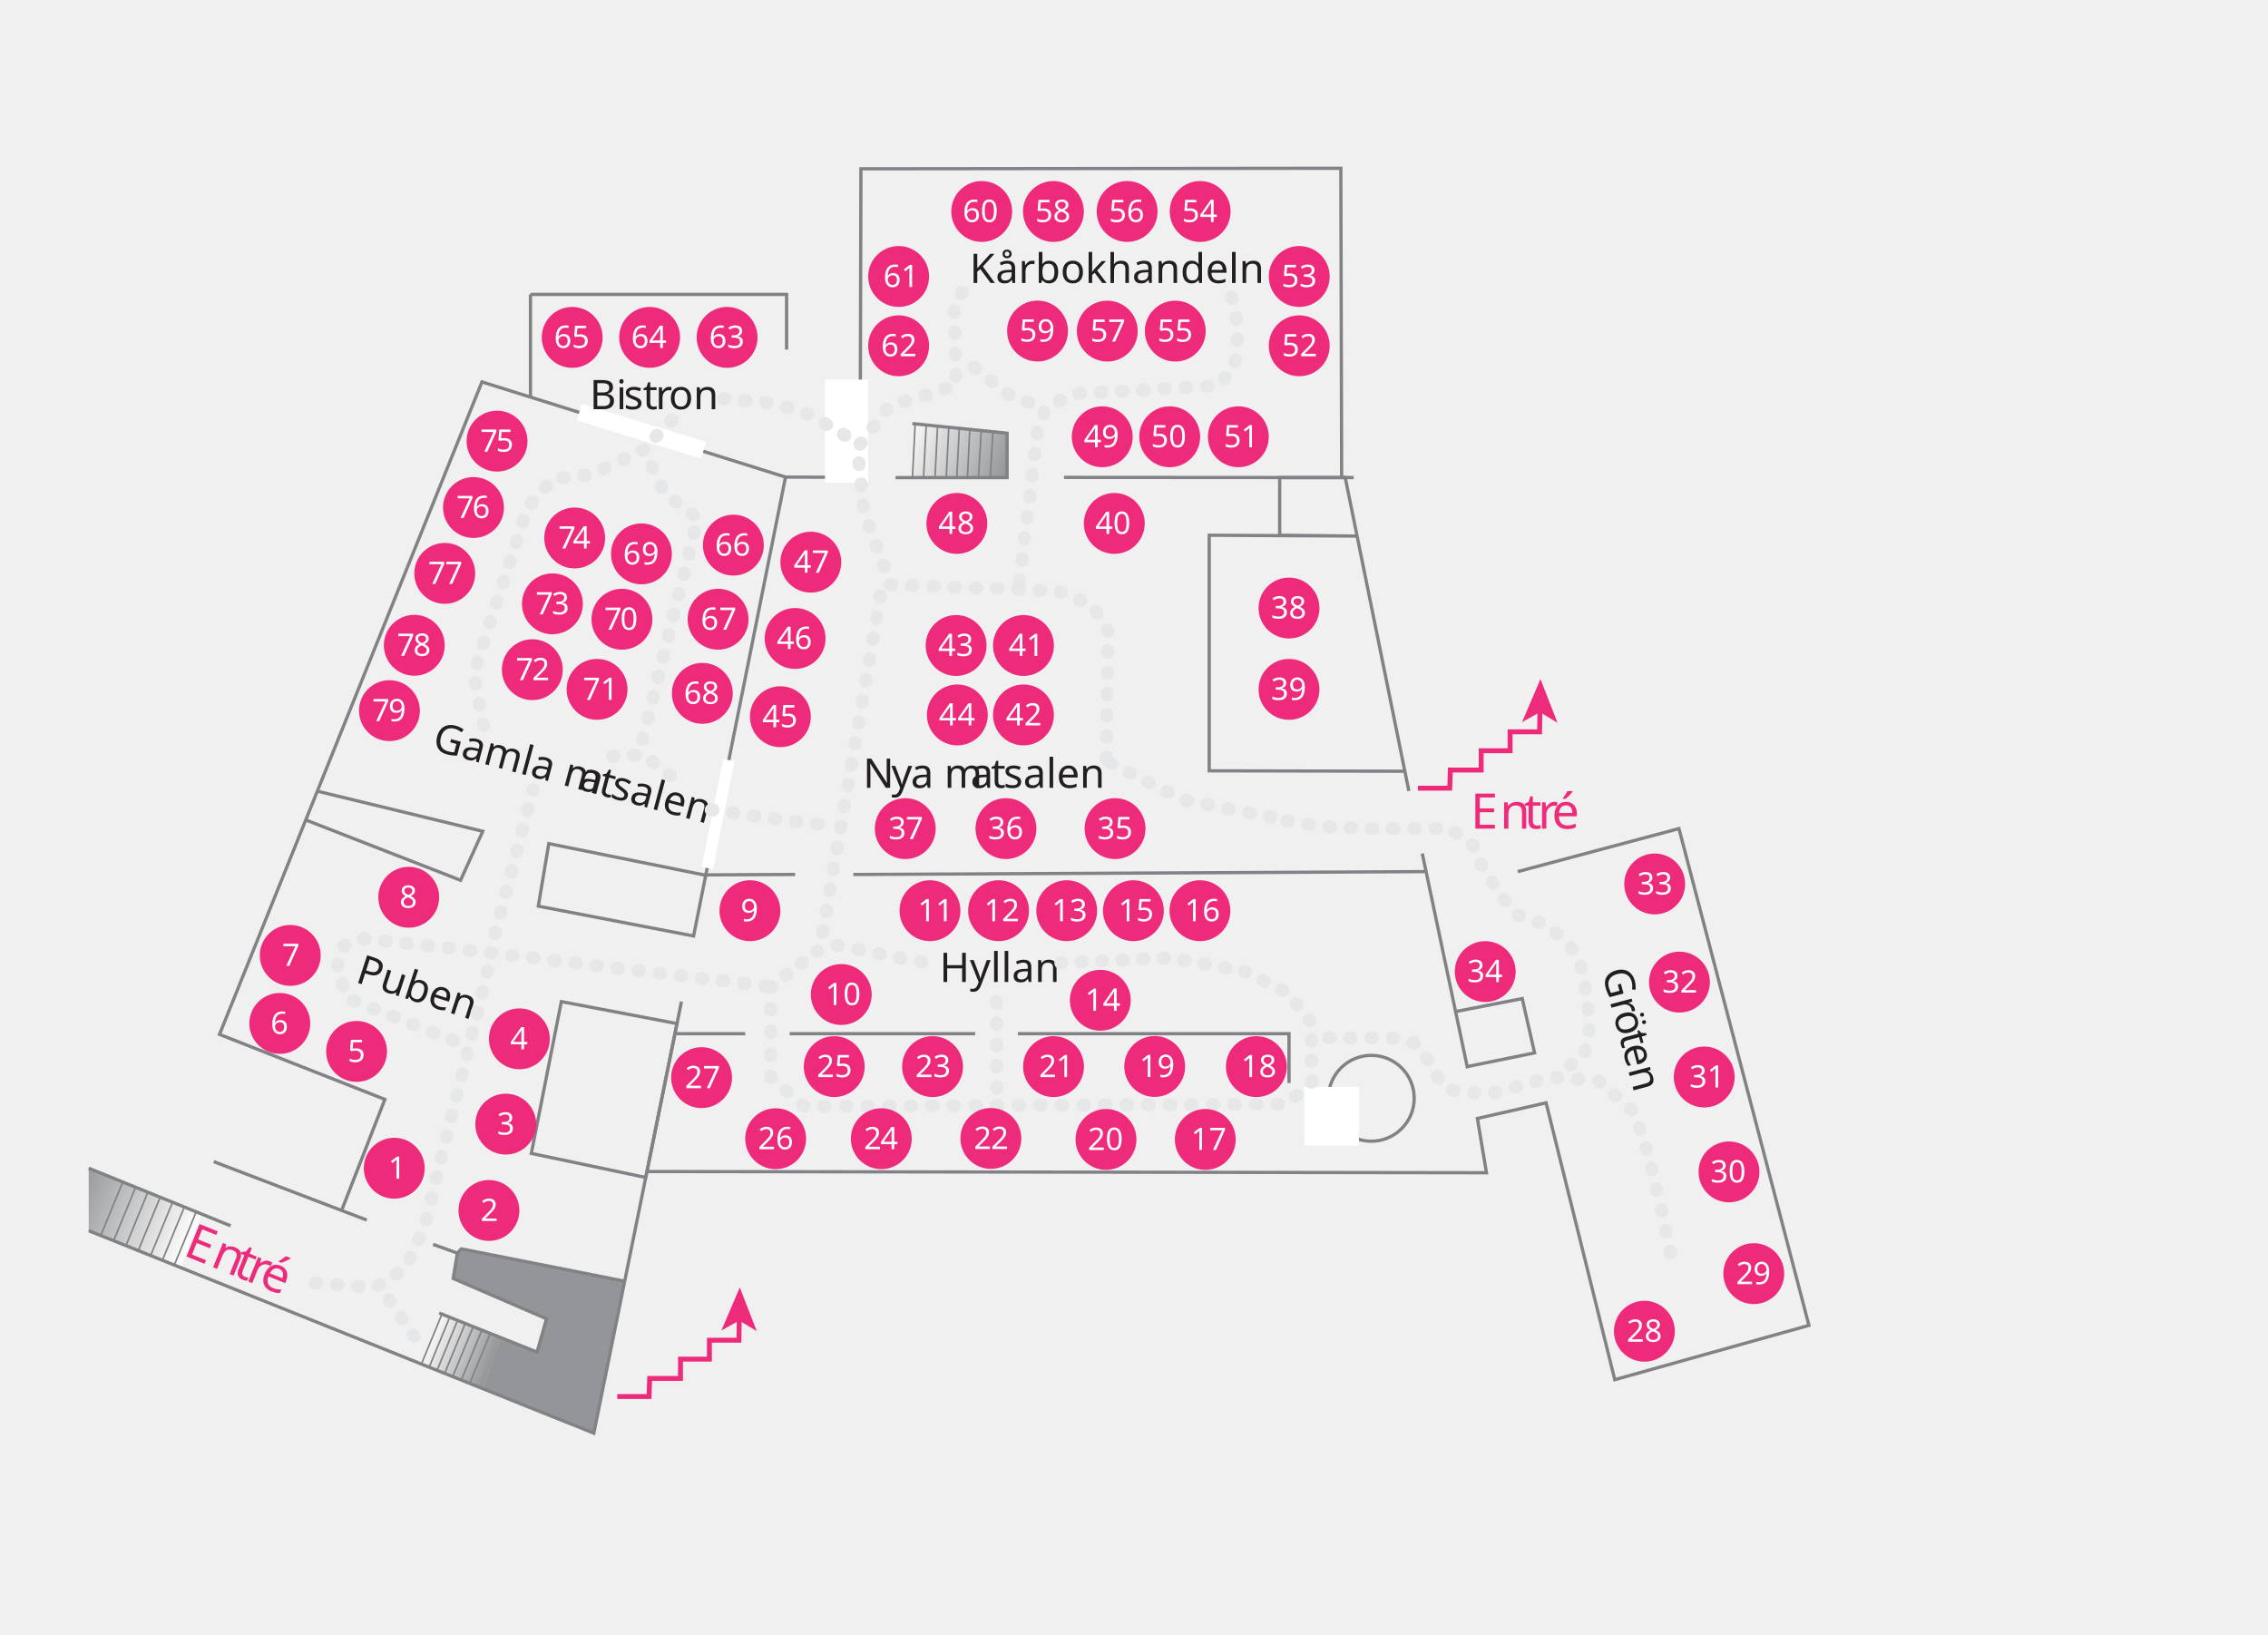
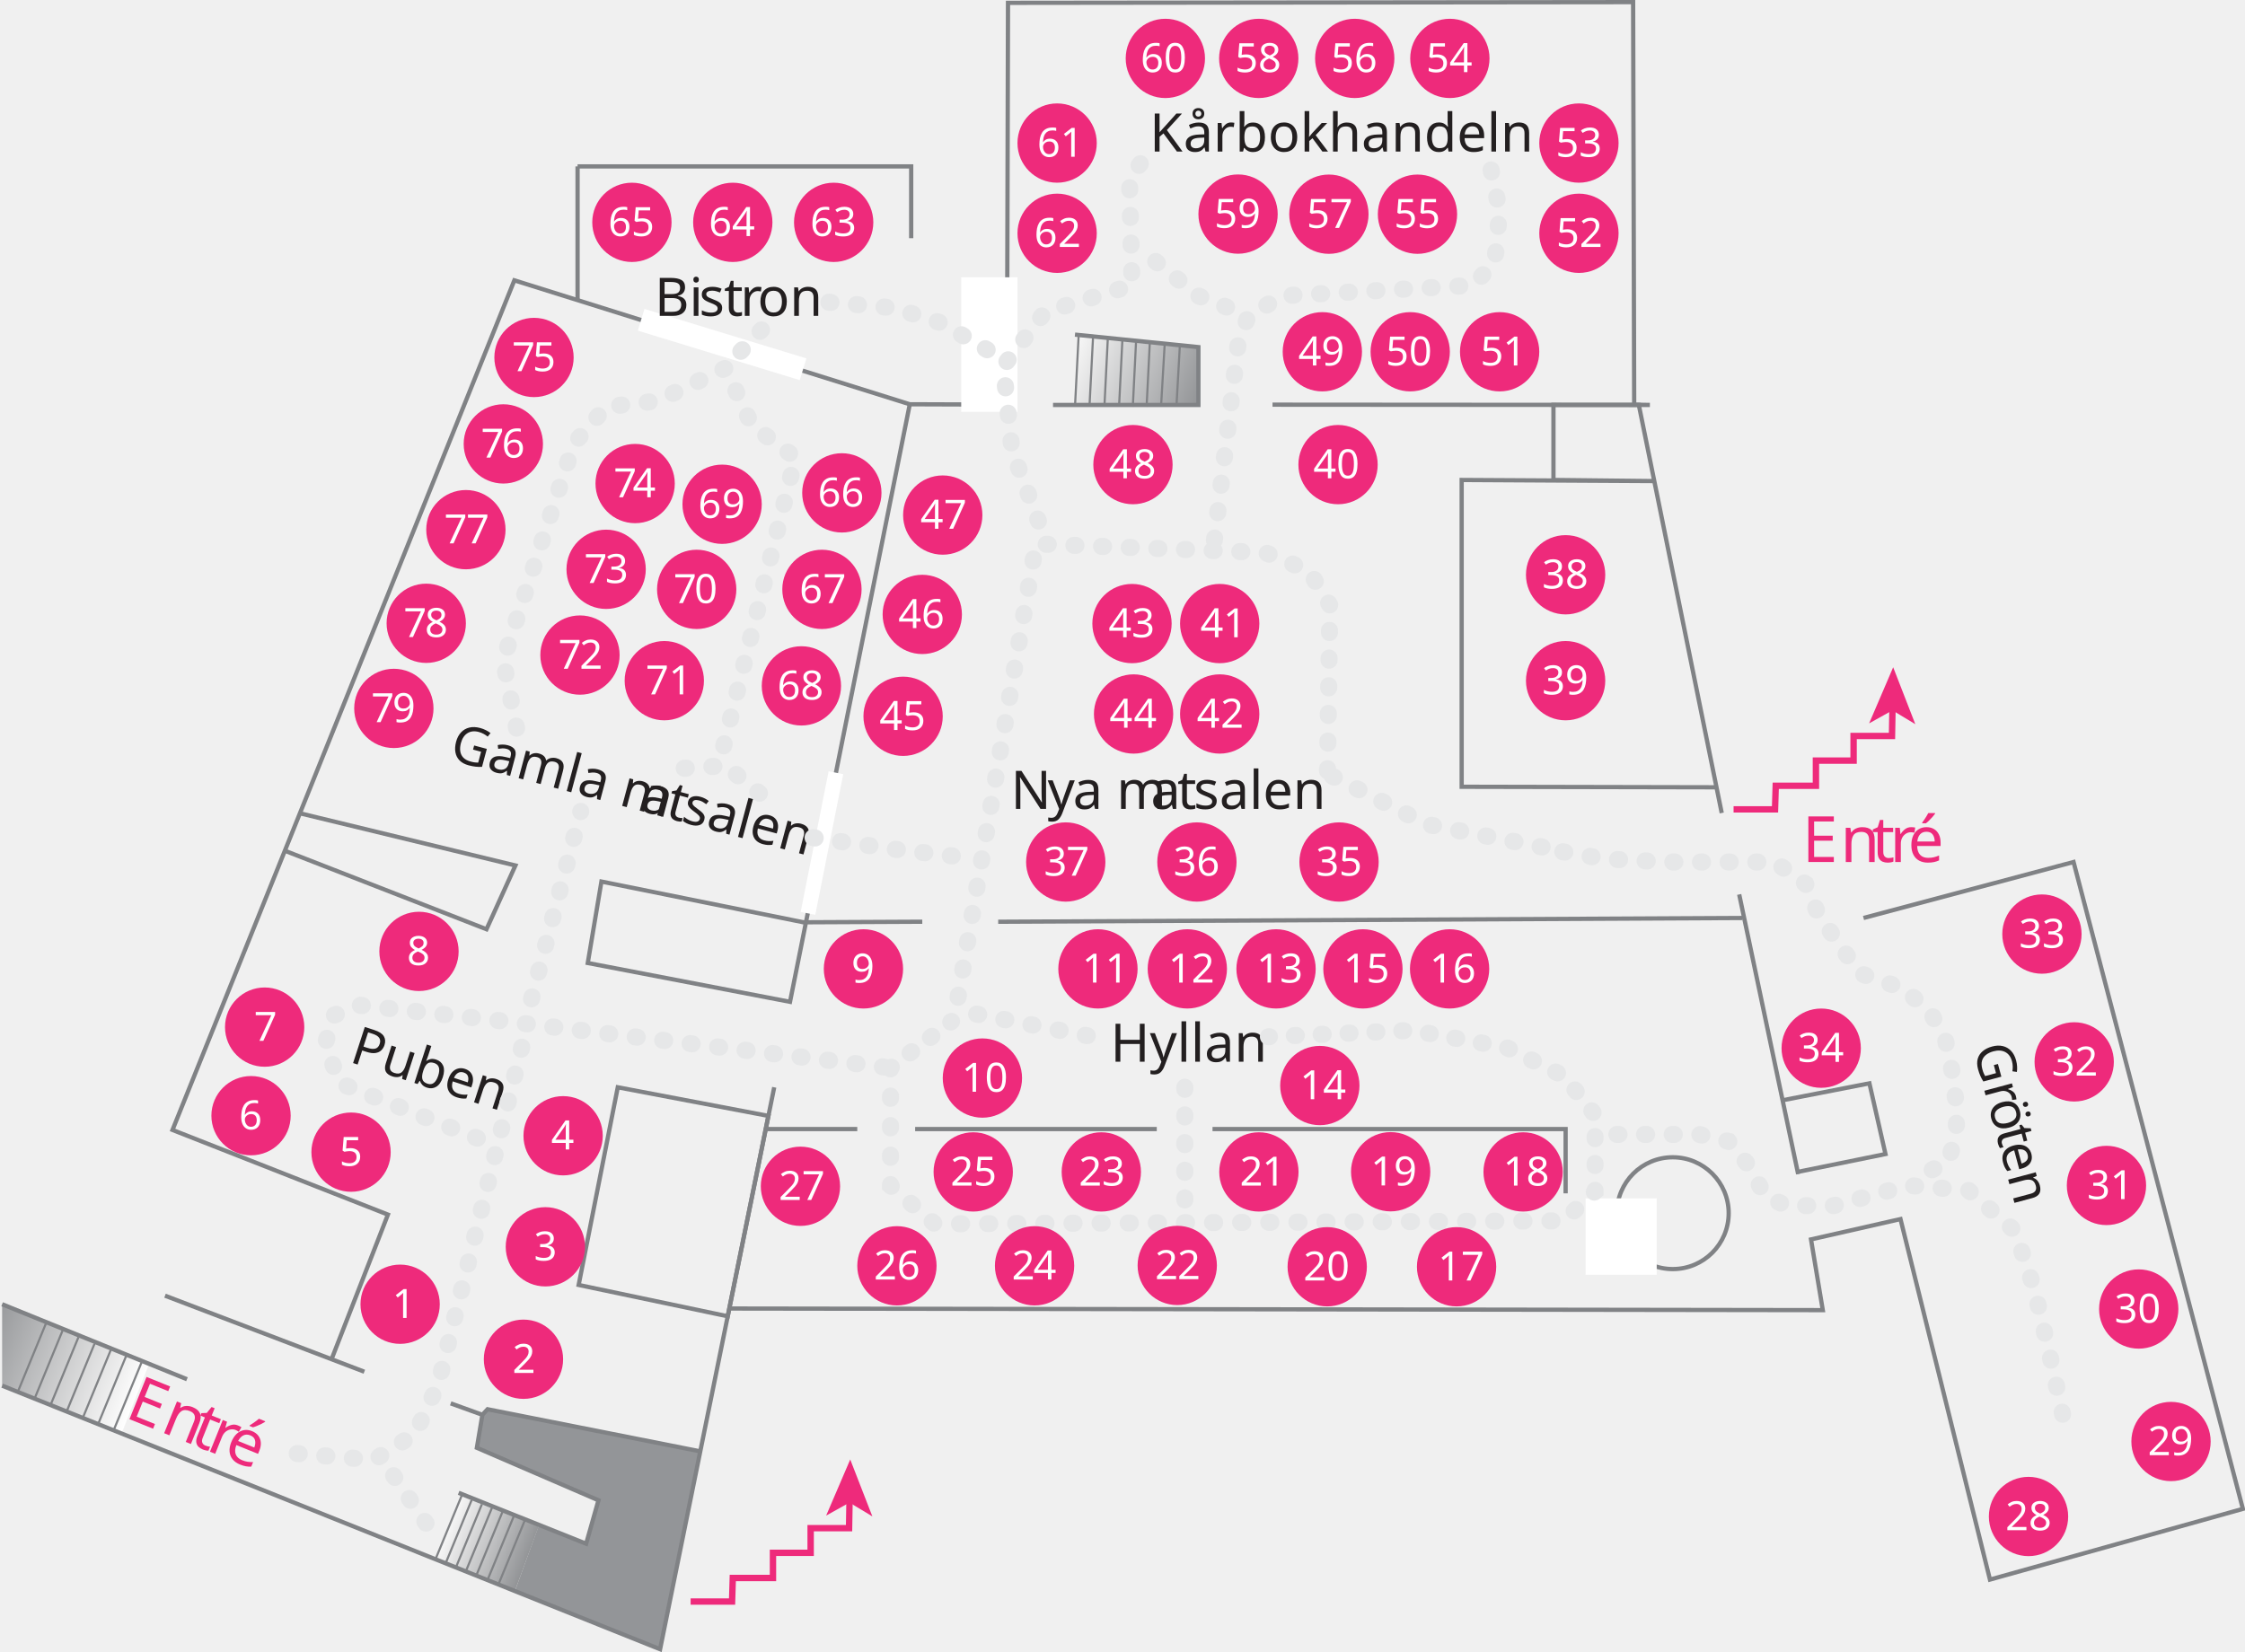
- <svg xmlns="http://www.w3.org/2000/svg" xmlns:xlink="http://www.w3.org/1999/xlink" viewBox="0 0 1388.05 1000">
+ <svg xmlns="http://www.w3.org/2000/svg" xmlns:xlink="http://www.w3.org/1999/xlink" viewBox="53.29 101.96 1054.81 776.04">
  <defs>
    <style>
      .cls-1 {
      letter-spacing: -.01em;
      }

      .cls-2 {
      letter-spacing: 0em;
      }

      .cls-3 {
      letter-spacing: -.02em;
      }

      .cls-4 {
      stroke-dasharray: 0 0 .97 11.66;
      }

      .cls-4, .cls-5, .cls-6, .cls-7, .cls-8, .cls-9, .cls-10, .cls-11, .cls-12, .cls-13 {
      fill: none;
      stroke-miterlimit: 10;
      }

      .cls-4, .cls-6, .cls-7, .cls-8, .cls-9, .cls-10 {
      stroke: #e6e7e8;
      stroke-linecap: round;
      stroke-width: 8px;
      }

      .cls-5 {
      stroke: #fff;
      stroke-width: 7px;
      }

      .cls-14 {
      letter-spacing: 0em;
      }

      .cls-15 {
      fill: url(#linear-gradient);
      }

      .cls-15, .cls-16, .cls-17, .cls-18, .cls-19, .cls-20 {
      stroke-width: 0px;
      }

      .cls-21 {
      letter-spacing: 0em;
      }

      .cls-6 {
      stroke-dasharray: 0 0 1.02 12.19;
      }

      .cls-7 {
      stroke-dasharray: 0 0 1.07 12.79;
      }

      .cls-8 {
      stroke-dasharray: 0 0 1 12;
      }

      .cls-22 {
      letter-spacing: -.02em;
      }

      .cls-23 {
      letter-spacing: 0em;
      }

      .cls-24 {
      letter-spacing: -.02em;
      }

      .cls-25 {
      letter-spacing: 0em;
      }

      .cls-26 {
      font-family: NHaasGroteskDSPro-65Md, 'Neue Haas Grotesk Display Pro';
      font-size: 19px;
      font-weight: 500;
      cursor: pointer;
      }

      .cls-26, .cls-16 {
      fill: #fff;
      }

      .cls-17, .cls-27 {
      fill: #ee2a7b;
      }

      .cls-18 {
      fill: #939598;
      }

      .cls-28 {
      letter-spacing: -.01em;
      }

      .cls-19 {
      fill: url(#linear-gradient-2);
      }

      .cls-27 {
      font-family: NHaasGroteskDSPro-45Lt, 'Neue Haas Grotesk Display Pro';
      font-size: 30px;
      }

      .cls-20 {
      fill: url(#linear-gradient-3);
      }

      .cls-10 {
      stroke-dasharray: 0 0 .92 11.06;
      }

      .cls-29 {
      letter-spacing: 0em;
      }

      .cls-30 {
      letter-spacing: 0em;
      }

      .cls-31 {
      letter-spacing: 0em;
      }

      .cls-32 {
      letter-spacing: -.02em;
      }

      .cls-33 {
      fill: #231f20;
      font-family: NHaasGroteskDSPro-55Rg, 'Neue Haas Grotesk Display Pro';
      font-size: 25px;
      cursor: default;
      }

      .cls-34 {
      letter-spacing: 0em;
      }

      .cls-35 {
      letter-spacing: 0em;
      }

      .cls-36 {
      letter-spacing: -.02em;
      }

      .cls-37 {
      letter-spacing: -.02em;
      }

      .cls-38 {
      letter-spacing: .02em;
      }

      .cls-39 {
      letter-spacing: -.01em;
      }

      .cls-11 {
      stroke: #ee2a7b;
      stroke-width: 3px;
      }

      .cls-40 {
      letter-spacing: -.02em;
      }

      .cls-12, .cls-13 {
      stroke: #808285;
      }

      .cls-13 {
      stroke-width: 2px;
      }

      .cls-41 {
      letter-spacing: 0em;
      }

      .cls-42 {
      letter-spacing: 0em;
      }

      .cls-43 {
      letter-spacing: -.06em;
      }
    </style>
    <linearGradient id="linear-gradient" x1="117.39" y1="759.14" x2="30.53" y2="724.49" gradientUnits="userSpaceOnUse">
      <stop offset="0" stop-color="#fff" />
      <stop offset=".11" stop-color="#f1f1f1" />
      <stop offset="1" stop-color="#808285" />
    </linearGradient>
    <linearGradient id="linear-gradient-2" x1="552.68" y1="264.72" x2="627.67" y2="294.88" xlink:href="#linear-gradient" />
    <linearGradient id="linear-gradient-3" x1="260.98" y1="818.1" x2="308.05" y2="837.03" xlink:href="#linear-gradient" />
  </defs>
  <g id="Layer_2" data-name="Layer 2">
    <polygon class="cls-15" points="54.29 714.87 123.52 742.41 110.55 775.28 54.29 753.14 54.29 714.87" />
    <polygon class="cls-19" points="560.11 259.21 616.36 265.08 616.36 292.27 558.41 292.27 560.11 259.21" />
    <polygon class="cls-20" points="270.01 803.98 306.64 818.61 295.2 849.66 257.61 834.6 270.01 803.98" />
    <polygon class="cls-18" points="295.2 849.66 363.43 877 382.32 784.01 282.37 764.22 279.94 766.84 277.34 782.34 334.48 807.01 328.69 827.41 306.29 819.29 295.2 849.66" />
    <line class="cls-13" x1="130.82" y1="710.85" x2="224.47" y2="746.59" />
    <polyline class="cls-13" points="209.07 740.72 235.55 672.75 134.34 632.97 294.96 233.7 480.75 291.94 526.4 292.1 526.9 103.29 820.61 102.96 821.11 292.13 828.48 292.25 651.18 292.13" />
    <polyline class="cls-13" points="862.24 484.02 823.29 292.25 783.18 292.22 783.18 327.52 829.73 328.03 740.05 327.52 740.05 471.69 859.22 471.94" />
    <polyline class="cls-13" points="548.05 292.27 616.36 292.27 616.36 265.08 558.37 259.21" />
    <polyline class="cls-13" points="480.75 291.94 424.48 572.76 329.45 554.51 335.87 516.24 430.78 535.38 486.62 535.11" />
    <line class="cls-13" x1="522.29" y1="535.13" x2="871.97" y2="533.36" />
    <line class="cls-13" x1="870.45" y1="522.29" x2="898.15" y2="653.7" />
    <polyline class="cls-13" points="187.13 501.76 281.87 538.65 295.46 508.69 194.21 484.15" />
    <line class="cls-13" x1="141.14" y1="750.12" x2="54.29" y2="714.87" />
    <polyline class="cls-13" points="54.29 753.14 363.43 877 417.06 612.92" />
    <polygon class="cls-13" points="343.55 612.92 325.17 705.81 395.21 720.53 414.32 626.37 343.55 612.92" />
    <polyline class="cls-13" points="382.32 784.01 282.37 764.22 279.94 766.84 277.34 782.34 334.48 807.01 328.69 827.41 268.78 803.49" />
    <line class="cls-13" x1="265.05" y1="761.46" x2="279.94" y2="766.84" />
    <polyline class="cls-13" points="395.94 716.89 909.73 717.64 904.19 684.41 946.23 674.85 988.27 844.27 1107.1 811.04 1027.55 507.05 928.86 533.36" />
    <line class="cls-13" x1="456.08" y1="632.55" x2="413.07" y2="632.55" />
    <line class="cls-13" x1="483.27" y1="632.55" x2="596.8" y2="632.55" />
    <polyline class="cls-13" points="622.99 632.55 788.89 632.55 788.89 662.76" />
    <circle class="cls-13" cx="839.24" cy="672.08" r="26.27" />
    <rect class="cls-16" x="798.29" y="665.11" width="33.4" height="35.92" />
    <path class="cls-13" d="m324.66,180.16v62.85-62.85Z" />
    <polyline class="cls-13" points="324.66 180.16 481.41 180.16 481.41 213.9" />
    <rect class="cls-16" x="504.92" y="232.27" width="26.43" height="63.2" />
    <rect class="cls-16" x="352.8" y="258.54" width="79.55" height="10.66" transform="translate(94.3 -103.25) rotate(17)" />
    <line class="cls-5" x1="432.92" y1="531.18" x2="446.05" y2="465.1" />
    <polyline class="cls-13" points="897.44 652.78 939.18 644.29 931.63 611.06 890.35 619.11" />
    <line class="cls-12" x1="270.36" y1="804.44" x2="258.11" y2="834.23" />
    <line class="cls-12" x1="274.9" y1="806.88" x2="262.65" y2="836.67" />
    <line class="cls-12" x1="279.71" y1="808.85" x2="267.46" y2="838.65" />
    <line class="cls-12" x1="284.55" y1="810.27" x2="272.29" y2="840.07" />
    <line class="cls-12" x1="289.59" y1="811.93" x2="277.34" y2="841.72" />
    <line class="cls-12" x1="294.66" y1="814.57" x2="282.4" y2="844.37" />
    <line class="cls-12" x1="299.82" y1="816.55" x2="287.56" y2="846.35" />
    <line class="cls-12" x1="119.88" y1="742.02" x2="106.64" y2="774.22" />
    <line class="cls-12" x1="112.79" y1="738.63" x2="99.55" y2="770.83" />
    <line class="cls-12" x1="105.62" y1="735.67" x2="92.37" y2="767.87" />
    <line class="cls-12" x1="97.71" y1="733.41" x2="84.47" y2="765.61" />
    <line class="cls-12" x1="90.17" y1="730.31" x2="76.93" y2="762.51" />
    <line class="cls-12" x1="82.7" y1="727.23" x2="69.45" y2="759.43" />
    <line class="cls-12" x1="74.84" y1="724" x2="61.59" y2="756.2" />
    <text class="cls-27" transform="translate(111.42 767.8) rotate(22)">
      <tspan x="0" y="0">E</tspan>
      <tspan class="cls-39" x="17.94" y="0">n</tspan>
      <tspan x="32.7" y="0">t</tspan>
      <tspan class="cls-37" x="41.16" y="0">r</tspan>
      <tspan x="49.65" y="0">é</tspan>
    </text>
    <g>
      <polyline class="cls-11" points="377.78 854.59 397.25 854.59 397.59 843.52 416.47 843.52 416.47 831.69 434.17 831.69 434.17 820.1 452.22 820.1 452.45 806.67" />
      <polygon class="cls-17" points="452.77 787.82 463.17 814.57 452.42 808.08 441.46 814.19 452.77 787.82" />
    </g>
    <g>
      <polyline class="cls-11" points="867.81 482.31 887.28 482.31 887.62 471.23 906.5 471.23 906.5 459.4 924.2 459.4 924.2 447.82 942.24 447.82 942.48 434.38" />
      <polygon class="cls-17" points="942.8 415.53 953.2 442.28 942.45 435.79 931.49 441.9 942.8 415.53" />
    </g>
    <text class="cls-27" transform="translate(900.04 507.05)">
      <tspan x="0" y="0">E</tspan>
      <tspan class="cls-39" x="17.94" y="0">n</tspan>
      <tspan x="32.7" y="0">t</tspan>
      <tspan class="cls-37" x="41.16" y="0">r</tspan>
      <tspan x="49.65" y="0">é</tspan>
    </text>
    <text class="cls-33" transform="translate(216.88 600.79) rotate(18)">
      <tspan x="0" y="0">Puben</tspan>
    </text>
    <text class="cls-33" transform="translate(528.2 482.08)">
      <tspan x="0" y="0">N</tspan>
      <tspan class="cls-28" x="17.32" y="0">y</tspan>
      <tspan x="29.17" y="0">a m</tspan>
      <tspan class="cls-23" x="65.75" y="0">a</tspan>
      <tspan x="78.25" y="0">t</tspan>
      <tspan class="cls-41" x="85.92" y="0">s</tspan>
      <tspan class="cls-14" x="98" y="0">alen</tspan>
    </text>
    <text class="cls-33" transform="translate(575.01 600.9)">
      <tspan x="0" y="0">Hyllan</tspan>
    </text>
    <text class="cls-33" transform="translate(263.8 458.76) rotate(15)">
      <tspan x="0" y="0">Gamla m</tspan>
      <tspan class="cls-23" x="92.65" y="0">a</tspan>
      <tspan x="105.15" y="0">t</tspan>
      <tspan class="cls-35" x="112.82" y="0">s</tspan>
      <tspan x="124.9" y="0">alen</tspan>
    </text>
    <text class="cls-33" transform="translate(593.43 173.17)">
      <tspan class="cls-23" x="0" y="0">K</tspan>
      <tspan x="15.85" y="0">årbokhandeln</tspan>
    </text>
    <text class="cls-33" transform="translate(360.87 250.4)">
      <tspan x="0" y="0">Bi</tspan>
      <tspan class="cls-23" x="20.88" y="0">s</tspan>
      <tspan x="32.57" y="0">t</tspan>
      <tspan class="cls-36" x="40.25" y="0">r</tspan>
      <tspan x="48.32" y="0">on</tspan>
    </text>
    <line class="cls-12" x1="560.11" y1="259.21" x2="558.41" y2="292.27" />
    <line class="cls-12" x1="566.88" y1="259.97" x2="565.18" y2="293.03" />
    <line class="cls-12" x1="573.81" y1="260.69" x2="572.26" y2="291.83" />
    <line class="cls-12" x1="580.67" y1="261.23" x2="579.11" y2="292.37" />
    <line class="cls-12" x1="587.09" y1="261.97" x2="585.54" y2="293.11" />
    <line class="cls-12" x1="593.58" y1="261.97" x2="592.02" y2="293.11" />
    <line class="cls-12" x1="600.57" y1="262.84" x2="598.84" y2="292.46" />
    <line class="cls-12" x1="607.66" y1="264.09" x2="606.06" y2="292.63" />
    <text class="cls-33" transform="translate(980.29 594.58) rotate(75)">
      <tspan x="0" y="0">G</tspan>
      <tspan class="cls-32" x="18.55" y="0">r</tspan>
      <tspan class="cls-21" x="26.62" y="0">ö</tspan>
      <tspan class="cls-30" x="40.15" y="0">t</tspan>
      <tspan x="47.7" y="0">en</tspan>
    </text>
  </g>
  <g id="Layer_4" data-name="Layer 4">
    <polyline class="cls-8" points="442.73 243.98 473.11 246.62 495.41 253.67 522.03 269.2" />
    <line class="cls-8" x1="401.36" y1="267.05" x2="414.29" y2="253.67" />
    <polyline class="cls-8" points="777.87 500 723.85 489.39 676.99 465.56" />
    <polyline class="cls-8" points="503.43 570.62 540.03 357.56 647.73 361.61 668.3 370.23 678.12 386.34 676.99 465.56" />
    <line class="cls-8" x1="609.98" y1="665.88" x2="609.98" y2="606.62" />
    <g>
      <line class="cls-9" x1="500.37" y1="581.95" x2="499.97" y2="582.25" />
      <line class="cls-10" x1="491.16" y1="588.95" x2="476.49" y2="600.12" />
      <polyline class="cls-9" points="472.08 603.47 471.69 603.77 471.69 604.27" />
      <line class="cls-7" x1="471.69" y1="617.06" x2="471.69" y2="652.24" />
      <polyline class="cls-9" points="471.69 658.63 471.69 659.13 472.06 659.46" />
      <polyline class="cls-6" points="481.28 667.44 492.45 677.11 787.88 675.69 797.91 666.33" />
      <polyline class="cls-9" points="802.37 662.18 802.73 661.84 802.73 661.34" />
      <polyline class="cls-4" points="802.73 649.68 802.73 625.92 788.05 607.63 761.18 594.23 716.72 586.15 655.58 588.88" />
      <line class="cls-9" x1="649.75" y1="589.15" x2="649.25" y2="589.17" />
    </g>
    <polyline class="cls-8" points="277.59 636.83 212.99 610.99 206.17 592.94 209.2 579.43 222.66 574.4 292.78 582.12 471.69 603.77" />
    <polyline class="cls-8" points="192.92 785.03 229 788.05 248.3 775.8 259.21 752.3 299.24 590.85" />
    <line class="cls-8" x1="253.46" y1="817.74" x2="231.92" y2="786.2" />
    <polyline class="cls-8" points="374.76 463 390.96 461.95 427.04 317.01 406.57 301.84 394.15 274.99 362 290.43 338.08 293.11 322.82 310.57 289.78 412.27 296.3 445.67" />
    <line class="cls-8" x1="303.01" y1="571.38" x2="326.16" y2="483.26" />
    <polyline class="cls-8" points="435.32 495.61 474.45 501.14 508.27 505.08" />
    <line class="cls-8" x1="399.26" y1="465.9" x2="412.27" y2="476.47" />
    <polyline class="cls-8" points="753.87 181.8 757.89 201.14 755.66 225.08 745.31 236.05 656.09 240.96 639.73 250.4 634.99 263.87 622.92 363.62" />
    <polyline class="cls-8" points="541.2 346.82 528.75 313.44 524.72 273.99 544.19 248.64 585.16 236.05 583.97 185.57 593.43 173.17" />
    <polyline class="cls-8" points="596.3 224.85 616.52 241.08 627.6 245.45 639.73 250.4" />
    <polyline class="cls-8" points="812.97 635.07 851.57 635.07 865.5 638.34 875.74 650.68 882.54 664.02 892.61 668.55 914.77 668.55 949.76 659.05 978.2 661.34 1000.02 680.47 1009.22 707.99 1016.83 740.72 1024.38 775.8" />
    <polyline class="cls-8" points="787.55 502.23 807.52 505.59 836.55 507.05 865.5 507.05 887.24 507.05 901.67 517.34 907.38 531.1 918.68 547.64 927.61 559.55 947.99 566.68 960.75 578.43 967.46 591.18 970.48 605.38 972.5 621.39 972.5 634.06 968.8 647.66 960.08 652.21" />
    <line class="cls-8" x1="512.14" y1="578.53" x2="570.74" y2="589.95" />
  </g>
  <g id="Layer_3" data-name="Layer 3">
    <g id="g4">
      <circle id="p4" class="cls-17" cx="317.87" cy="635.7" r="18.63" />
      <text class="cls-26" transform="translate(312.21 642.14)">
        <tspan x="0" y="0">4</tspan>
      </text>
    </g>
    <g id="g3">
      <circle id="p3" class="cls-17" cx="309.53" cy="687.88" r="18.63" />
      <text class="cls-26" transform="translate(304.14 694.32)">
        <tspan x="0" y="0">3</tspan>
      </text>
    </g>
    <g id="g2">
      <circle id="p2" class="cls-17" cx="299.24" cy="740.72" r="18.63" />
      <text class="cls-26" transform="translate(294.04 747.16)">
        <tspan x="0" y="0">2</tspan>
      </text>
    </g>
    <g id="g1">
      <circle id="p1" class="cls-17" cx="241.29" cy="714.87" r="18.63" />
      <text class="cls-26" transform="translate(237.57 721.32)">
        <tspan x="0" y="0">1</tspan>
      </text>
    </g>
    <g id="g5">
      <circle id="p5" class="cls-17" cx="218.23" cy="643.4" r="18.63" />
      <text class="cls-26" transform="translate(212.74 649.84)">
        <tspan x="0" y="0">5</tspan>
      </text>
    </g>
    <g id="g6">
      <circle id="p6" class="cls-17" cx="171.24" cy="626.26" r="18.63" />
      <text class="cls-26" transform="translate(165.59 632.7)">
        <tspan x="0" y="0">6</tspan>
      </text>
    </g>
    <g id="g7">
      <circle id="p7" class="cls-17" cx="177.64" cy="584.64" r="18.63" />
      <text class="cls-26" transform="translate(172.61 591.08)">
        <tspan x="0" y="0">7</tspan>
      </text>
    </g>
    <g id="g8">
      <circle id="p8" class="cls-17" cx="250.15" cy="549.06" r="18.63" />
      <text class="cls-26" transform="translate(244.48 555.5)">
        <tspan x="0" y="0">8</tspan>
      </text>
    </g>
    <g id="g79">
      <circle id="p79" class="cls-17" cx="238.34" cy="434.87" r="18.63" />
      <text class="cls-26" transform="translate(227.68 441.32)">
        <tspan class="cls-31" x="0" y="0">7</tspan>
        <tspan x="9.98" y="0">9</tspan>
      </text>
    </g>
    <g id="g77">
      <circle id="p77" class="cls-17" cx="272.19" cy="350.87" r="18.63" />
      <text class="cls-26" transform="translate(261.97 357.31)">
        <tspan class="cls-38" x="0" y="0">7</tspan>
        <tspan x="10.35" y="0">7</tspan>
      </text>
    </g>
    <g id="g75">
      <circle id="p75" class="cls-17" cx="304.19" cy="269.95" r="18.63" />
      <text class="cls-26" transform="translate(293.85 276.39)">
        <tspan class="cls-22" x="0" y="0">7</tspan>
        <tspan class="cls-34" x="9.69" y="0">5</tspan>
      </text>
    </g>
    <g id="g78">
      <circle id="p78" class="cls-17" cx="253.56" cy="394.87" r="18.63" />
      <text class="cls-26" transform="translate(242.9 401.32)">
        <tspan class="cls-31" x="0" y="0">7</tspan>
        <tspan x="9.98" y="0">8</tspan>
      </text>
    </g>
    <g id="g76">
      <circle id="p76" class="cls-17" cx="289.78" cy="310.57" r="18.63" />
      <text class="cls-26" transform="translate(279.25 317.01)">
        <tspan class="cls-1" x="0" y="0">7</tspan>
        <tspan class="cls-34" x="9.79" y="0">6</tspan>
      </text>
    </g>
    <g id="g74">
      <circle id="p74" class="cls-17" cx="351.71" cy="329.2" r="18.63" />
      <text class="cls-26" transform="translate(341.6 335.64)">
        <tspan class="cls-43" x="0" y="0">7</tspan>
        <tspan x="8.93" y="0">4</tspan>
      </text>
    </g>
    <g id="g69">
      <circle id="p69" class="cls-17" cx="392.57" cy="338.93" r="18.63" />
      <text class="cls-26" transform="translate(381.31 345.37)">
        <tspan class="cls-31" x="0" y="0">6</tspan>
        <tspan x="11.19" y="0">9</tspan>
      </text>
    </g>
    <g id="g73">
      <circle id="p73" class="cls-17" cx="338.08" cy="369.5" r="18.63" />
      <text class="cls-26" transform="translate(327.75 375.94)">
        <tspan class="cls-25" x="0" y="0">7</tspan>
        <tspan x="9.88" y="0">3</tspan>
      </text>
    </g>
    <g id="g70">
      <circle id="p70" class="cls-17" cx="380.63" cy="378.93" r="18.63" />
      <text class="cls-26" transform="translate(369.74 385.37)">
        <tspan class="cls-1" x="0" y="0">7</tspan>
        <tspan x="9.79" y="0">0</tspan>
      </text>
    </g>
    <g id="g72">
      <circle id="p72" class="cls-17" cx="325.79" cy="409.8" r="18.63" />
      <text class="cls-26" transform="translate(315.6 416.24)">
        <tspan class="cls-31" x="0" y="0">7</tspan>
        <tspan x="9.98" y="0">2</tspan>
      </text>
    </g>
    <g id="g71">
      <circle id="p71" class="cls-17" cx="365.41" cy="421.84" r="18.63" />
      <text class="cls-26" transform="translate(356.65 428.28)">
        <tspan x="0" y="0">71</tspan>
      </text>
    </g>
    <g id="g66">
      <circle id="p66" class="cls-17" cx="448.83" cy="333.58" r="18.63" />
      <text class="cls-26" transform="translate(437.54 340.02)">
        <tspan x="0" y="0">66</tspan>
      </text>
    </g>
    <g id="g67">
      <circle id="p67" class="cls-17" cx="439.48" cy="378.93" r="18.63" />
      <text class="cls-26" transform="translate(428.9 385.37)">
        <tspan class="cls-25" x="0" y="0">6</tspan>
        <tspan x="11.1" y="0">7</tspan>
      </text>
    </g>
    <g id="g68">
      <circle id="p68" class="cls-17" cx="429.83" cy="424.28" r="18.63" />
      <text class="cls-26" transform="translate(418.52 430.72)">
        <tspan x="0" y="0">68</tspan>
      </text>
    </g>
    <g id="g65">
      <circle id="p65" class="cls-17" cx="350.19" cy="206.45" r="18.63" />
      <text class="cls-26" transform="translate(339.06 212.89)">
        <tspan x="0" y="0">65</tspan>
      </text>
    </g>
    <g id="g64">
      <circle id="p64" class="cls-17" cx="397.59" cy="206.45" r="18.63" />
      <text class="cls-26" transform="translate(386.3 212.89)">
        <tspan x="0" y="0">64</tspan>
      </text>
    </g>
    <g id="g63">
      <circle id="p63" class="cls-17" cx="444.99" cy="206.45" r="18.63" />
      <text class="cls-26" transform="translate(433.97 212.89)">
        <tspan x="0" y="0">63</tspan>
      </text>
    </g>
    <g id="g62">
      <circle id="p62" class="cls-17" cx="549.98" cy="211.59" r="18.63" />
      <text class="cls-26" transform="translate(539.23 218.03)">
        <tspan class="cls-42" x="0" y="0">6</tspan>
        <tspan class="cls-34" x="11.1" y="0">2</tspan>
      </text>
    </g>
    <g id="g61">
      <circle id="p61" class="cls-17" cx="549.98" cy="169.19" r="18.63" />
      <text class="cls-26" transform="translate(540.61 175.63)">
        <tspan x="0" y="0">61</tspan>
      </text>
    </g>
    <g id="g60">
      <circle id="p60" class="cls-17" cx="600.83" cy="129.41" r="18.63" />
      <text class="cls-26" transform="translate(589.19 135.85)">
        <tspan x="0" y="0">60</tspan>
      </text>
    </g>
    <g id="g58">
      <circle id="p58" class="cls-17" cx="644.71" cy="129.41" r="18.63" />
      <text class="cls-26" transform="translate(633.55 135.85)">
        <tspan x="0" y="0">58</tspan>
      </text>
    </g>
    <g id="g56">
      <circle id="p56" class="cls-17" cx="689.81" cy="129.41" r="18.63" />
      <text class="cls-26" transform="translate(678.67 135.85)">
        <tspan x="0" y="0">56</tspan>
      </text>
    </g>
    <g id="g54">
      <circle id="p54" class="cls-17" cx="734.51" cy="129.41" r="18.63" />
      <text class="cls-26" transform="translate(723.37 135.85)">
        <tspan x="0" y="0">54</tspan>
      </text>
    </g>
    <g id="g53">
      <circle id="p53" class="cls-17" cx="795.15" cy="169.19" r="18.63" />
      <text class="cls-26" transform="translate(784.27 175.63)">
        <tspan x="0" y="0">53</tspan>
      </text>
    </g>
    <g id="g52">
      <circle id="p52" class="cls-17" cx="795.15" cy="211.59" r="18.63" />
      <text class="cls-26" transform="translate(784.51 218.03)">
        <tspan class="cls-31" x="0" y="0">5</tspan>
        <tspan class="cls-34" x="10.89" y="0">2</tspan>
      </text>
    </g>
    <g id="g49">
      <circle id="p49" class="cls-17" cx="674.59" cy="267.27" r="18.63" />
      <text class="cls-26" transform="translate(663.26 273.71)">
        <tspan x="0" y="0">49</tspan>
      </text>
    </g>
    <g id="g50">
      <circle id="p50" class="cls-17" cx="715.88" cy="267.27" r="18.63" />
      <text class="cls-26" transform="translate(704.39 273.71)">
        <tspan x="0" y="0">50</tspan>
      </text>
    </g>
    <g id="g51">
      <circle id="p51" class="cls-17" cx="757.89" cy="267.27" r="18.63" />
      <text class="cls-26" transform="translate(748.87 273.71)">
        <tspan class="cls-24" x="0" y="0">5</tspan>
        <tspan x="10.6" y="0">1</tspan>
      </text>
    </g>
    <g id="g59">
      <circle id="p59" class="cls-17" cx="634.99" cy="202.57" r="18.63" />
      <text class="cls-26" transform="translate(623.87 209.01)">
        <tspan class="cls-31" x="0" y="0">5</tspan>
        <tspan class="cls-34" x="10.89" y="0">9</tspan>
      </text>
    </g>
    <g id="g57">
      <circle id="p57" class="cls-17" cx="677.67" cy="202.62" r="18.63" />
      <text class="cls-26" transform="translate(667.24 209.06)">
        <tspan class="cls-25" x="0" y="0">5</tspan>
        <tspan x="10.79" y="0">7</tspan>
      </text>
    </g>
    <g id="g55">
      <circle id="p55" class="cls-17" cx="719.29" cy="202.62" r="18.63" />
      <text class="cls-26" transform="translate(708.31 209.06)">
        <tspan x="0" y="0">55</tspan>
      </text>
    </g>
    <g id="g38">
      <circle id="p38" class="cls-17" cx="788.89" cy="372.07" r="18.63" />
      <text class="cls-26" transform="translate(777.83 378.51)">
        <tspan x="0" y="0">38</tspan>
      </text>
    </g>
    <g id="g39">
      <circle id="p39" class="cls-17" cx="788.89" cy="421.84" r="18.63" />
      <text class="cls-26" transform="translate(777.83 428.28)">
        <tspan x="0" y="0">39</tspan>
      </text>
    </g>
    <g id="g48">
      <circle id="p48" class="cls-17" cx="585.61" cy="320.3" r="18.63" />
      <text class="cls-26" transform="translate(574.24 326.74)">
        <tspan class="cls-29" x="0" y="0">4</tspan>
        <tspan x="11.4" y="0">8</tspan>
      </text>
    </g>
    <g id="g40">
      <circle id="p40" class="cls-17" cx="681.97" cy="320.3" r="18.63" />
      <text class="cls-26" transform="translate(670.31 326.74)">
        <tspan x="0" y="0">40</tspan>
      </text>
    </g>
    <g id="g47">
      <circle id="p47" class="cls-17" cx="496.24" cy="344.01" r="18.63" />
      <text class="cls-26" transform="translate(485.69 350.45)">
        <tspan class="cls-3" x="0" y="0">4</tspan>
        <tspan class="cls-2" x="11.02" y="0">7</tspan>
      </text>
    </g>
    <g id="g46">
      <circle id="p46" class="cls-17" cx="486.62" cy="390.7" r="18.63" />
      <text class="cls-26" transform="translate(475.33 397.14)">
        <tspan x="0" y="0">46</tspan>
      </text>
    </g>
    <g id="g45">
      <circle id="p45" class="cls-17" cx="477.61" cy="438.57" r="18.63" />
      <text class="cls-26" transform="translate(466.47 445.02)">
        <tspan x="0" y="0">45</tspan>
      </text>
    </g>
    <g id="g43">
      <circle id="p43" class="cls-17" cx="585.16" cy="395" r="18.63" />
      <text class="cls-26" transform="translate(574.12 401.44)">
        <tspan x="0" y="0">43</tspan>
      </text>
    </g>
    <g id="g41">
      <circle id="p41" class="cls-17" cx="626.37" cy="395" r="18.63" />
      <text class="cls-26" transform="translate(617.23 401.44)">
        <tspan class="cls-40" x="0" y="0">4</tspan>
        <tspan x="10.83" y="0">1</tspan>
      </text>
    </g>
    <g id="g44">
      <circle id="p44" class="cls-17" cx="585.9" cy="437.49" r="18.63" />
      <text class="cls-26" transform="translate(574.55 443.93)">
        <tspan class="cls-29" x="0" y="0">4</tspan>
        <tspan x="11.4" y="0">4</tspan>
      </text>
    </g>
    <g id="g42">
      <circle id="p42" class="cls-17" cx="626.37" cy="437.49" r="18.63" />
      <text class="cls-26" transform="translate(615.57 443.93)">
        <tspan class="cls-31" x="0" y="0">4</tspan>
        <tspan x="11.21" y="0">2</tspan>
      </text>
    </g>
    <g id="g37">
      <circle id="p37" class="cls-17" cx="554.03" cy="507.05" r="18.63" />
      <text class="cls-26" transform="translate(543.75 513.49)">
        <tspan class="cls-3" x="0" y="0">3</tspan>
        <tspan x="10.49" y="0">7</tspan>
      </text>
    </g>
    <g id="g36">
      <circle id="p36" class="cls-17" cx="615.66" cy="507.05" r="18.63" />
      <text class="cls-26" transform="translate(604.63 513.49)">
        <tspan x="0" y="0">36</tspan>
      </text>
    </g>
    <g id="g35">
      <circle id="p35" class="cls-17" cx="682.44" cy="507.05" r="18.63" />
      <text class="cls-26" transform="translate(671.56 513.49)">
        <tspan x="0" y="0">35</tspan>
      </text>
    </g>
    <g id="g9">
      <circle id="p9" class="cls-17" cx="458.98" cy="557.28" r="18.63" />
      <text class="cls-26" transform="translate(453.31 563.72)">
        <tspan x="0" y="0">9</tspan>
      </text>
    </g>
    <g id="g10">
      <circle id="p10" class="cls-17" cx="514.87" cy="608.58" r="18.63" />
      <text class="cls-26" transform="translate(505.14 615.02)">
        <tspan x="0" y="0">10</tspan>
      </text>
    </g>
    <g id="g14">
      <circle id="p14" class="cls-17" cx="673.41" cy="612.1" r="18.63" />
      <text class="cls-26" transform="translate(664.03 618.54)">
        <tspan x="0" y="0">14</tspan>
      </text>
    </g>
    <g id="g11">
      <circle id="p11" class="cls-17" cx="569.16" cy="557.28" r="18.63" />
      <text class="cls-26" transform="translate(561.71 563.72)">
        <tspan x="0" y="0">11</tspan>
      </text>
    </g>
    <g id="g12">
      <circle id="p12" class="cls-17" cx="611.15" cy="557.28" r="18.63" />
      <text class="cls-26" transform="translate(602.23 563.72)">
        <tspan x="0" y="0">12</tspan>
      </text>
    </g>
    <g id="g13">
      <circle id="p13" class="cls-17" cx="652.84" cy="557.28" r="18.63" />
      <text class="cls-26" transform="translate(643.72 563.72)">
        <tspan x="0" y="0">13</tspan>
      </text>
    </g>
    <g id="g15">
      <circle id="p15" class="cls-17" cx="693.66" cy="557.28" r="18.63" />
      <text class="cls-26" transform="translate(684.44 563.72)">
        <tspan x="0" y="0">15</tspan>
      </text>
    </g>
    <g id="g16">
      <circle id="p16" class="cls-17" cx="734.38" cy="557.28" r="18.63" />
      <text class="cls-26" transform="translate(725.02 563.72)">
        <tspan x="0" y="0">16</tspan>
      </text>
    </g>
    <g id="g18">
      <circle id="p18" class="cls-17" cx="768.92" cy="652.69" r="18.63" />
      <text class="cls-26" transform="translate(759.52 659.13)">
        <tspan x="0" y="0">18</tspan>
      </text>
    </g>
    <g id="g19">
      <circle id="p19" class="cls-17" cx="706.69" cy="652.61" r="18.63" />
      <text class="cls-26" transform="translate(697.3 659.05)">
        <tspan x="0" y="0">19</tspan>
      </text>
    </g>
    <g id="g21">
      <circle id="p21" class="cls-17" cx="644.78" cy="652.69" r="18.63" />
      <text class="cls-26" transform="translate(635.81 659.13)">
        <tspan class="cls-29" x="0" y="0">2</tspan>
        <tspan x="10.49" y="0">1</tspan>
      </text>
    </g>
    <g id="g23">
      <circle id="p23" class="cls-17" cx="570.74" cy="652.69" r="18.63" />
      <text class="cls-26" transform="translate(560.16 659.13)">
        <tspan x="0" y="0">23</tspan>
      </text>
    </g>
    <g id="g25">
      <circle id="p25" class="cls-17" cx="510.56" cy="652.69" r="18.63" />
      <text class="cls-26" transform="translate(499.87 659.13)">
        <tspan x="0" y="0">25</tspan>
      </text>
    </g>
    <g id="g26">
      <circle id="p26" class="cls-17" cx="474.71" cy="696.81" r="18.63" />
      <text class="cls-26" transform="translate(463.87 703.25)">
        <tspan x="0" y="0">26</tspan>
      </text>
    </g>
    <g id="g24">
      <circle id="p24" class="cls-17" cx="539.38" cy="696.81" r="18.63" />
      <text class="cls-26" transform="translate(528.67 703.25)">
        <tspan class="cls-3" x="0" y="0">2</tspan>
        <tspan x="10.11" y="0">4</tspan>
      </text>
    </g>
    <g id="g22">
      <circle id="p22" class="cls-17" cx="606.42" cy="696.64" r="18.63" />
      <text class="cls-26" transform="translate(595.98 703.08)">
        <tspan class="cls-29" x="0" y="0">2</tspan>
        <tspan x="10.49" y="0">2</tspan>
      </text>
    </g>
    <g id="g20">
      <circle id="p20" class="cls-17" cx="676.88" cy="697.26" r="18.63" />
      <text class="cls-26" transform="translate(665.67 703.71)">
        <tspan x="0" y="0">20</tspan>
      </text>
    </g>
    <g id="g17">
      <circle id="p17" class="cls-17" cx="737.66" cy="697.26" r="18.63" />
      <text class="cls-26" transform="translate(728.9 703.71)">
        <tspan x="0" y="0">17</tspan>
      </text>
    </g>
    <g id="g27">
      <circle id="p27" class="cls-17" cx="429.38" cy="659.44" r="18.63" />
      <text class="cls-26" transform="translate(419.15 665.88)">
        <tspan x="0" y="0">27</tspan>
      </text>
    </g>
    <g id="g28">
      <circle id="p28" class="cls-17" cx="1006.39" cy="814.62" r="18.63" />
      <text class="cls-26" transform="translate(995.53 821.07)">
        <tspan x="0" y="0">28</tspan>
      </text>
    </g>
    <g id="g34">
      <circle id="p34" class="cls-17" cx="908.98" cy="594.54" r="18.63" />
      <text class="cls-26" transform="translate(897.94 600.98)">
        <tspan x="0" y="0">34</tspan>
      </text>
    </g>
    <g id="g29">
      <circle id="p29" class="cls-17" cx="1073.34" cy="779.38" r="18.63" />
      <text class="cls-26" transform="translate(1062.42 785.82)">
        <tspan class="cls-29" x="0" y="0">2</tspan>
        <tspan x="10.49" y="0">9</tspan>
      </text>
    </g>
    <g id="g32">
      <circle id="p32" class="cls-17" cx="1027.85" cy="600.98" r="18.63" />
      <text class="cls-26" transform="translate(1017.27 607.42)">
        <tspan x="0" y="0">32</tspan>
      </text>
    </g>
    <g id="g33">
      <circle id="p33" class="cls-17" cx="1012.69" cy="540.92" r="18.63" />
      <text class="cls-26" transform="translate(1001.92 547.36)">
        <tspan x="0" y="0">33</tspan>
      </text>
    </g>
    <g id="g31">
      <circle id="p31" class="cls-17" cx="1043.01" cy="659.05" r="18.63" />
      <text class="cls-26" transform="translate(1033.9 665.49)">
        <tspan x="0" y="0">31</tspan>
      </text>
    </g>
    <g id="g30">
      <circle id="p30" class="cls-17" cx="1058.17" cy="717.12" r="18.63" />
      <text class="cls-26" transform="translate(1046.78 723.56)">
        <tspan x="0" y="0">30</tspan>
      </text>
    </g>
  </g>
</svg>
